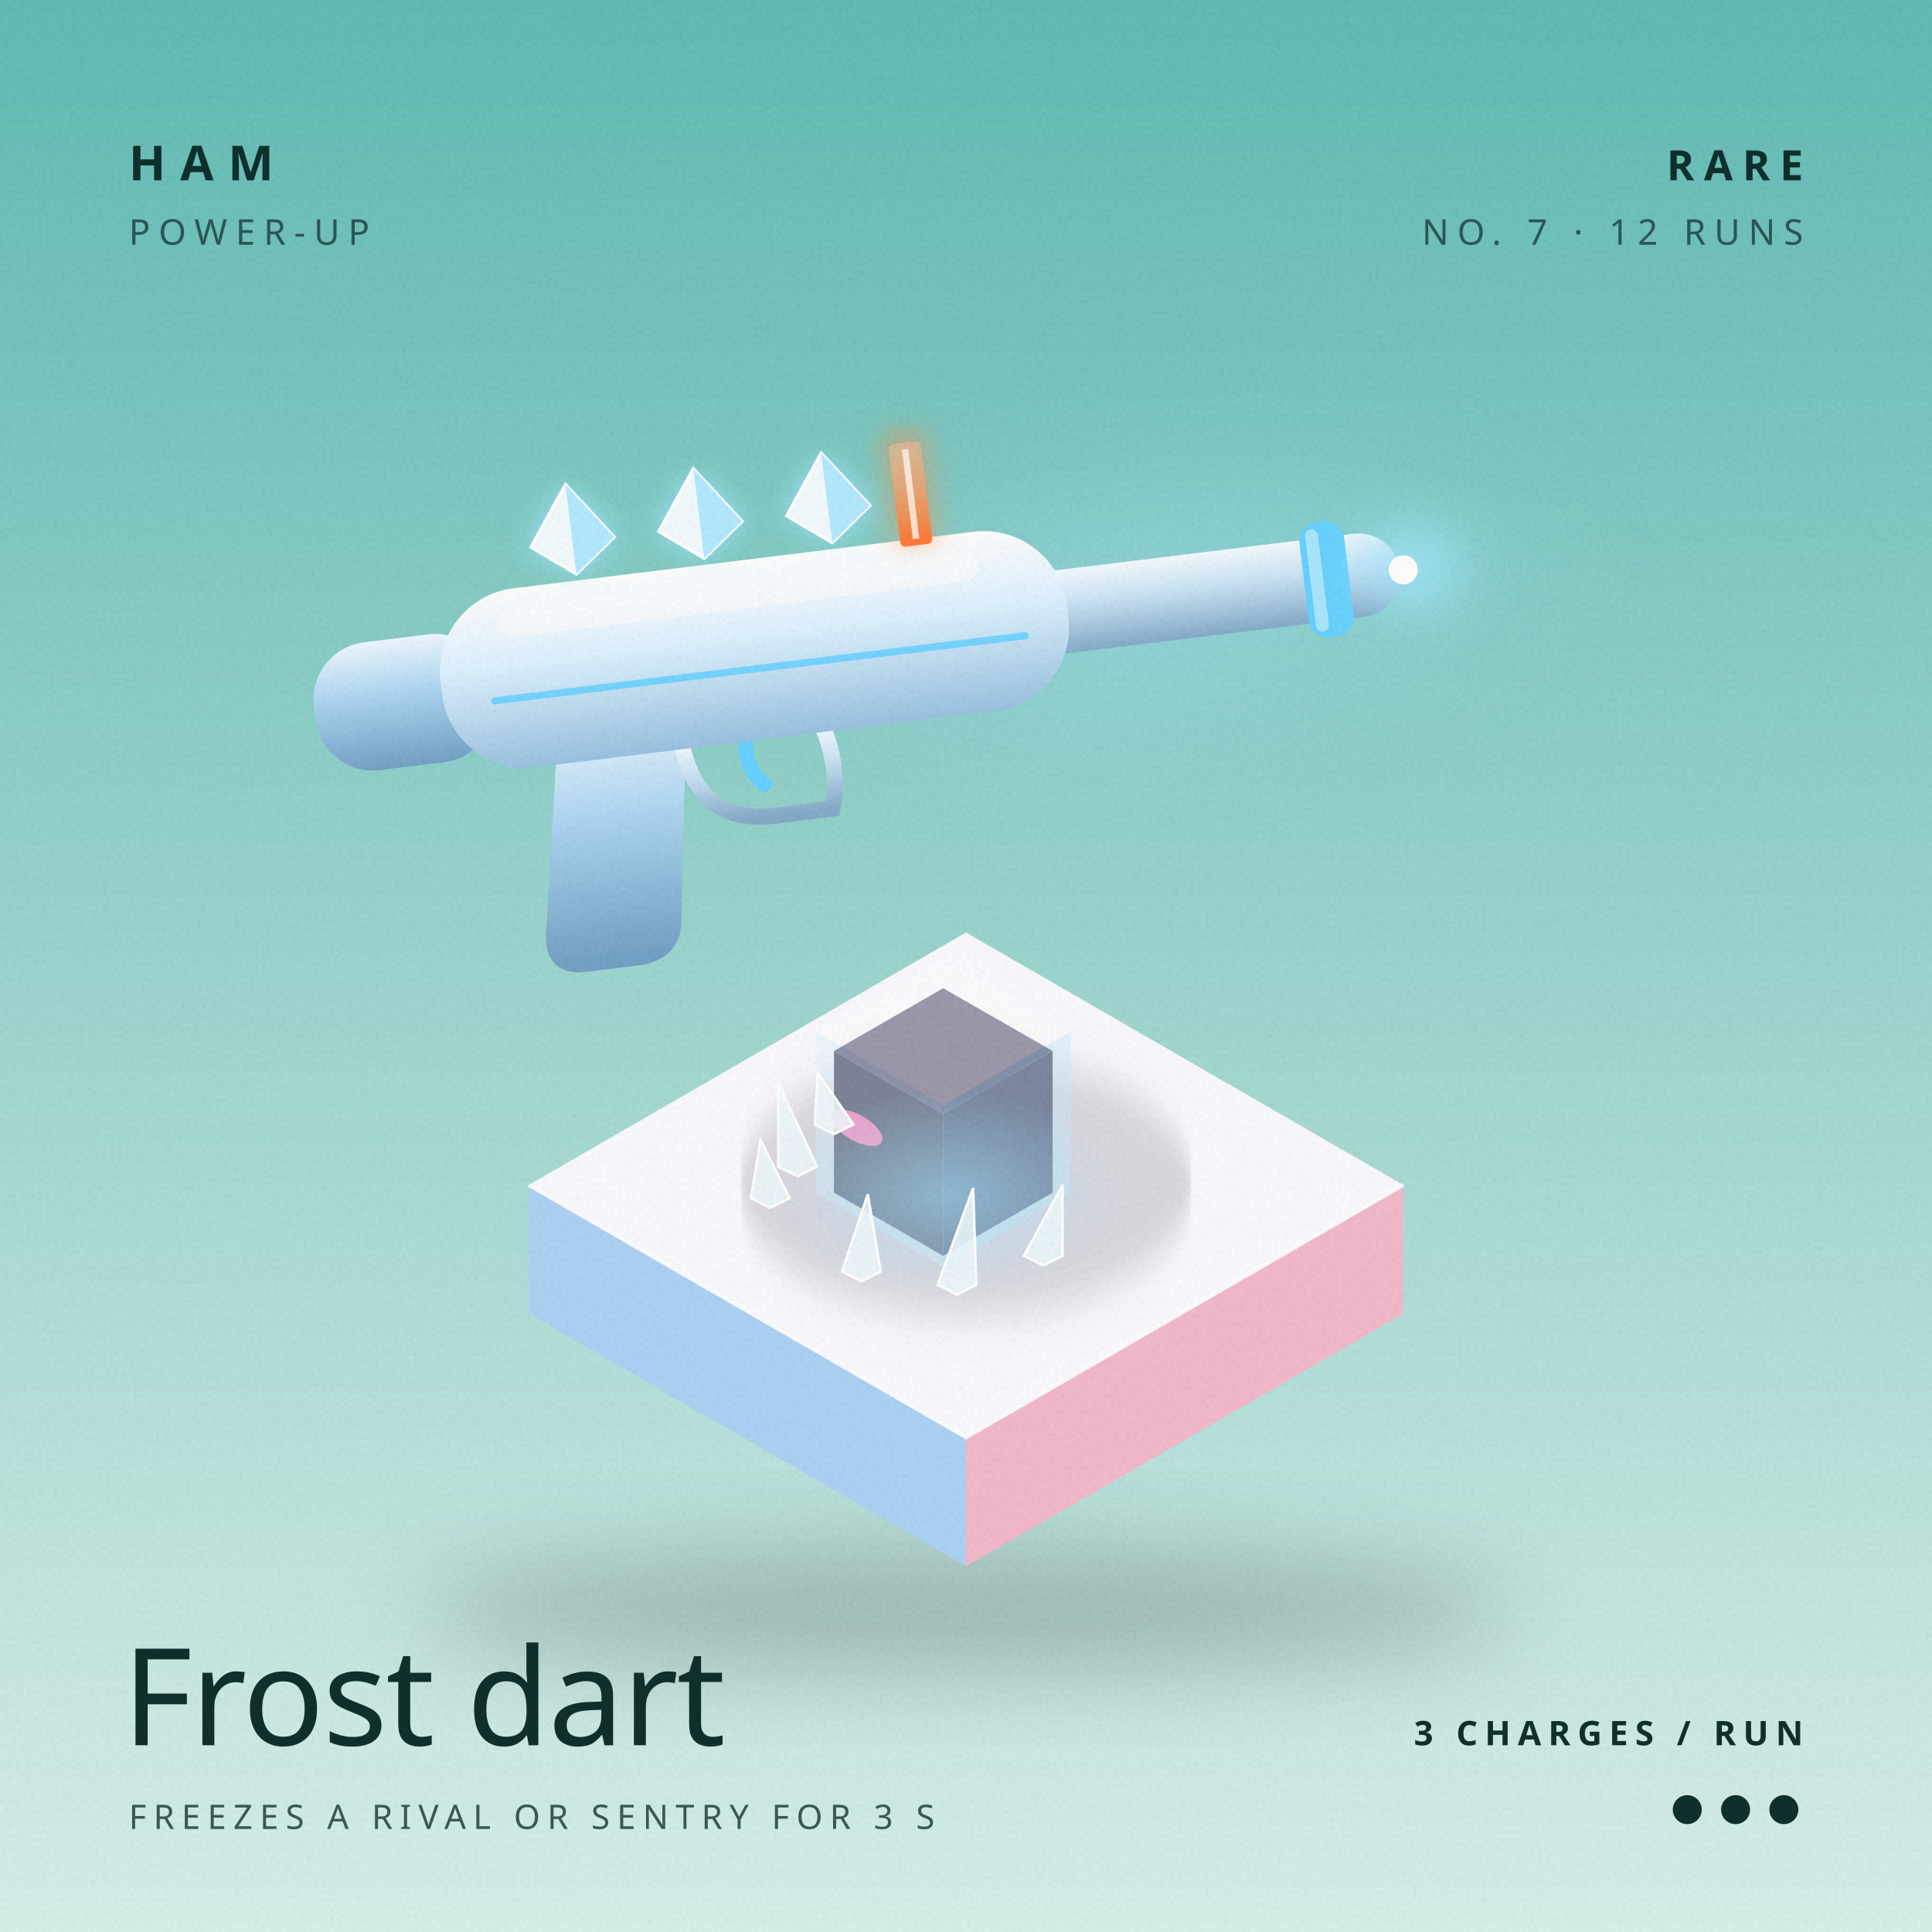
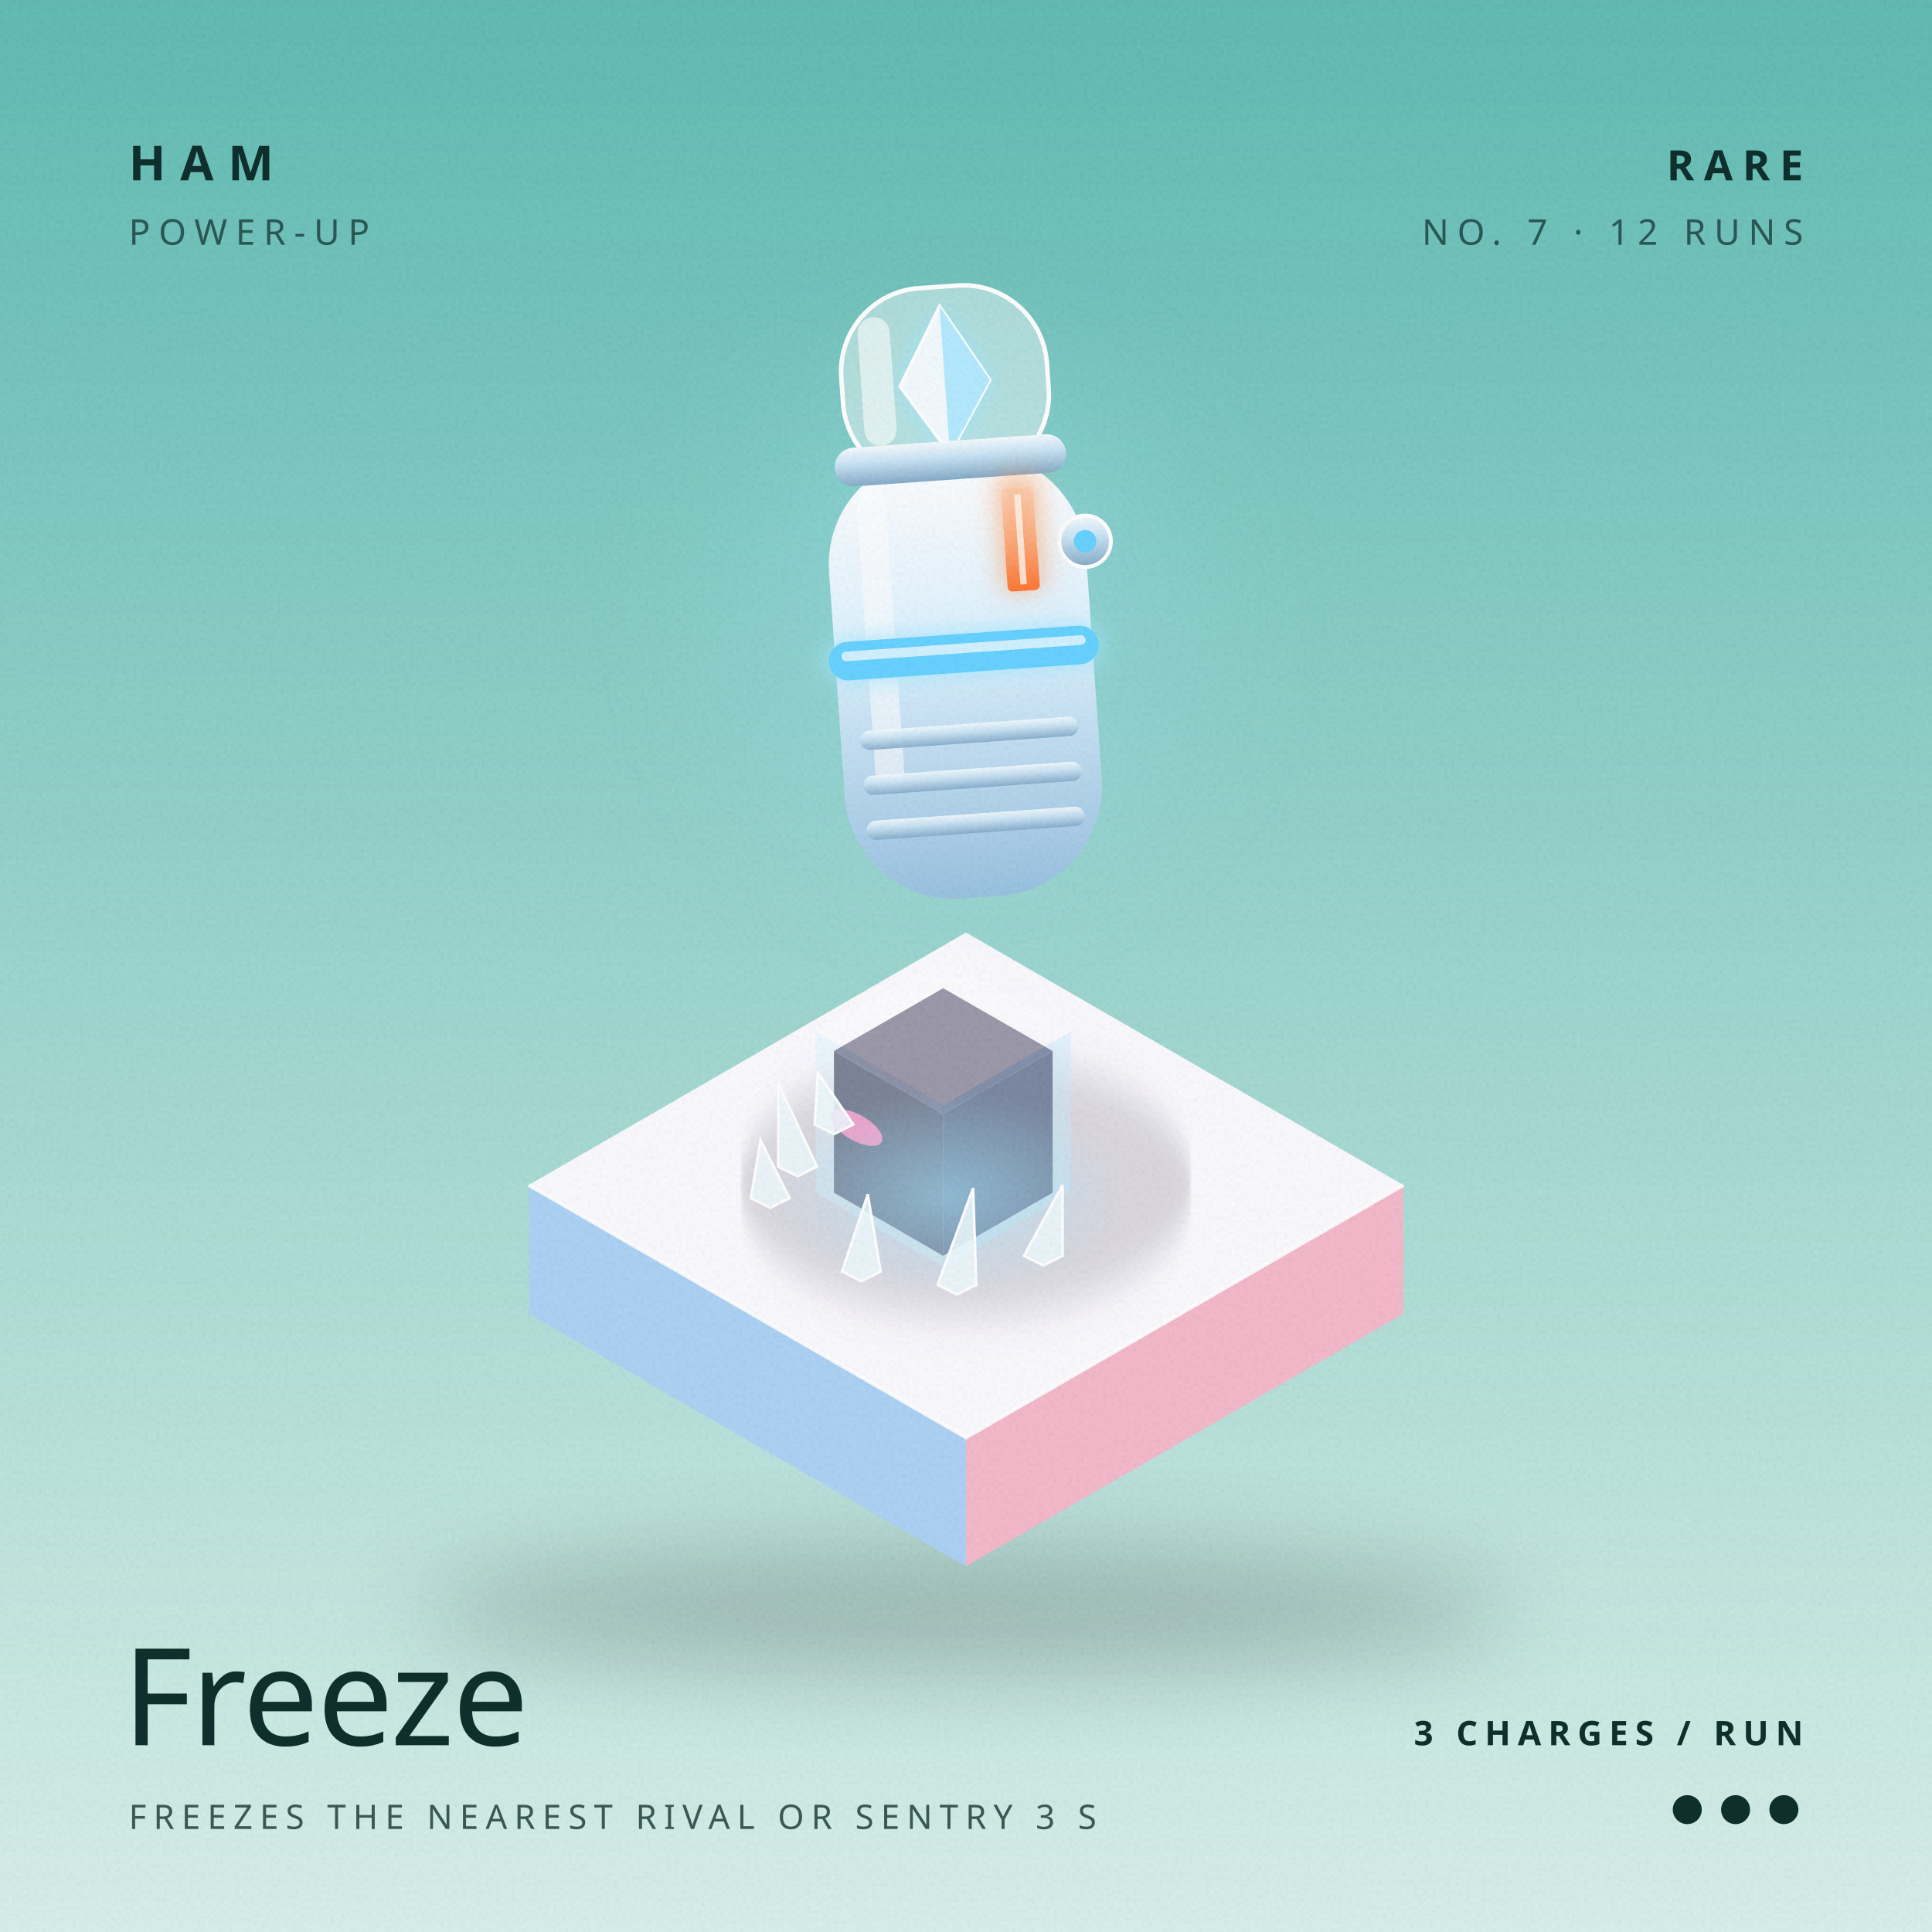
<svg xmlns="http://www.w3.org/2000/svg" viewBox="0 0 600 600">
  <defs>
    <linearGradient id="pbg" x1="0" y1="0" x2="0" y2="1">
      <stop offset="0" stop-color="#58b8b0" />
      <stop offset="1" stop-color="#d7efe9" />
    </linearGradient>
    <linearGradient id="pgb" x1="0" y1="0" x2="0" y2="1">
      <stop offset="0" stop-color="#ffffff" />
      <stop offset="0.42" stop-color="#dcf1ff" />
      <stop offset="1" stop-color="#94bfdf" />
    </linearGradient>
    <linearGradient id="pgm" x1="0" y1="0" x2="0" y2="1">
      <stop offset="0" stop-color="#f4fbff" />
      <stop offset="0.42" stop-color="#c6e2f4" />
      <stop offset="1" stop-color="#7fa7c6" />
    </linearGradient>
    <linearGradient id="pgg" x1="0" y1="0" x2="0" y2="1">
      <stop offset="0" stop-color="#eef8ff" />
      <stop offset="0.42" stop-color="#a9d4f2" />
      <stop offset="1" stop-color="#6d9cc2" />
    </linearGradient>
    <linearGradient id="psight" x1="0" y1="1" x2="0" y2="0">
      <stop offset="0" stop-color="#ff6a1f" stop-opacity="0.95" />
      <stop offset="1" stop-color="#ffc39a" stop-opacity="0.45" />
    </linearGradient>
    <radialGradient id="pglow">
      <stop offset="0" stop-color="#9fe6ff" stop-opacity="0.9" />
      <stop offset="1" stop-color="#9fe6ff" stop-opacity="0" />
    </radialGradient>
    <filter id="pb2" x="-60%" y="-60%" width="220%" height="220%">
      <feGaussianBlur stdDeviation="2" />
    </filter>
    <filter id="pb4" x="-60%" y="-60%" width="220%" height="220%">
      <feGaussianBlur stdDeviation="4" />
    </filter>
    <filter id="pb8" x="-60%" y="-60%" width="220%" height="220%">
      <feGaussianBlur stdDeviation="8" />
    </filter>
    <filter id="pb14" x="-60%" y="-60%" width="220%" height="220%">
      <feGaussianBlur stdDeviation="14" />
    </filter>
    <filter id="pb24" x="-60%" y="-60%" width="220%" height="220%">
      <feGaussianBlur stdDeviation="24" />
    </filter>
    <filter id="pn" x="0" y="0" width="100%" height="100%">
      <feTurbulence type="fractalNoise" baseFrequency="0.85" numOctaves="2" stitchTiles="stitch" seed="26" />
      <feColorMatrix type="matrix" values="1 0 0 0 0  1 0 0 0 0  1 0 0 0 0  0 0 0 0 0.07" />
    </filter>
  </defs>
  <rect width="600" height="600" fill="url(#pbg)" />
  <ellipse cx="300" cy="500" rx="170" ry="20" fill="#000" opacity="0.2" filter="url(#pb14)" />
  <polygon points="164.2,408 300,486.4 300,446.4 164.2,368" fill="#a9d0f3" />
  <polygon points="300,486.4 435.8,408 435.8,368 300,446.4" fill="#f2b6c8" />
  <polygon points="164.2,368 300,446.4 435.8,368 300,289.6" fill="#fbfaff" />
  <path d="M164.2,368L300,446.4L435.8,368" fill="none" stroke="#ffffff" stroke-width="1.2" opacity="0.9" />
  <ellipse transform="translate(300 368) scale(1 0.5774) rotate(45)" cx="0" cy="0" rx="70" ry="70" fill="#3a2f45" opacity="0.18" filter="url(#pb8)" />
  <polygon points="259,370.4 292.9,390 292.9,346 259,326.4" fill="#2e2a45" />
  <polygon points="326.9,370.4 292.9,390 292.9,346 326.9,326.4" fill="#3a3554" />
  <polygon points="292.9,306.9 326.9,326.4 292.9,346 259,326.4" fill="#4a4566" />
  <ellipse cx="266" cy="350.2" rx="9" ry="4" fill="#ff5f9e" transform="rotate(30 266 350.2)" />
  <polygon points="253.3,370.4 292.9,393.3 292.9,343.3 253.3,320.4" fill="#d8f3ff" opacity="0.42" />
  <polygon points="332.5,370.4 292.9,393.3 292.9,343.3 332.5,320.4" fill="#c4ebff" opacity="0.42" />
  <polygon points="292.9,297.6 332.5,320.4 292.9,343.3 253.3,320.4" fill="#ffffff" opacity="0.42" />
  <ellipse transform="translate(300 368) scale(1 0.5774) rotate(45)" cx="0" cy="8" rx="56" ry="56" fill="url(#pglow)" opacity="0.6" />
  <polygon points="241.7,362.3 241.7,336.3 253.7,362.3 247.7,365.3" fill="#eefaff" fill-opacity="0.85" stroke="#ffffff" stroke-width="0.8" />
  <polygon points="291.2,399 302.2,369 303.2,399 297.2,402" fill="#eefaff" fill-opacity="0.85" stroke="#ffffff" stroke-width="0.8" />
  <polygon points="233.2,372.1 236.2,354.1 245.2,372.1 239.2,375.1" fill="#eefaff" fill-opacity="0.85" stroke="#ffffff" stroke-width="0.8" />
  <polygon points="318,390 330,368 330,390 324,393" fill="#eefaff" fill-opacity="0.85" stroke="#ffffff" stroke-width="0.8" />
  <polygon points="261.5,394.9 269.5,370.9 273.5,394.9 267.5,397.9" fill="#eefaff" fill-opacity="0.85" stroke="#ffffff" stroke-width="0.8" />
  <polygon points="253,349.2 254,333.2 265,349.2 259,352.2" fill="#eefaff" fill-opacity="0.85" stroke="#ffffff" stroke-width="0.8" />
-   <g transform="translate(248.2 200) rotate(-7)">
-     <ellipse cx="117.2" cy="0" rx="130.8" ry="54" fill="url(#pglow)" opacity="0.38" filter="url(#pb14)" />
-     <rect x="-152" y="-17" width="56" height="40" rx="18" fill="url(#pgg)" />
-     <path d="M-74,14 L-40,14 L-50,82 Q-52,90 -62,90 L-78,90 Q-88,90 -86,80 Z" fill="url(#pgg)" stroke="url(#pgg)" stroke-width="6" stroke-linejoin="round" />
-     <path d="M-40,26 Q-38,52 -14,52 L4,52 Q8,40 4,26" fill="none" stroke="url(#pgm)" stroke-width="5" stroke-linecap="round" />
-     <path d="M-20,26 Q-22,36 -16,42" fill="none" stroke="#5fd0ff" stroke-width="4.5" stroke-linecap="round" />
-     <rect x="50" y="-13" width="138" height="26" rx="13" fill="url(#pgm)" />
-     <rect x="158" y="-18" width="14" height="36" rx="6" fill="#5fd0ff" />
-     <rect x="160" y="-16" width="4" height="32" rx="2" fill="#ffffff" opacity="0.45" />
-     <rect x="-112" y="-28" width="196" height="56" rx="26" fill="url(#pgb)" />
-     <path d="M-96,6 L70,6" stroke="#5fd0ff" stroke-width="2.2" stroke-linecap="round" opacity="0.85" />
-     <rect x="-92" y="-22" width="150" height="9" rx="4.5" fill="#ffffff" opacity="0.55" />
-     <circle cx="192" cy="0" r="14" fill="#9fe6ff" opacity="0.85" filter="url(#pb8)" />
-     <circle cx="189" cy="0" r="4.5" fill="#ffffff" />
+   <g transform="translate(254 214) rotate(-4)">
+     <ellipse cx="46" cy="-20" rx="96" ry="104" fill="url(#pglow)" opacity="0.42" filter="url(#pb14)" />
+     <rect x="14" y="-122" width="64" height="60" rx="26" fill="#ffffff" fill-opacity="0.42" stroke="#ffffff" stroke-width="1.4" />
    <g filter="url(#pb4)">
-       <polygon points="-79,-40 -66,-58 -53,-40 -66,-30" fill="#9fe6ff" />
+       <polygon points="32,-92 46,-116 60,-92 46,-70" fill="#9fe6ff" />
    </g>
-     <polygon points="-79,-40 -66,-58 -53,-40 -66,-30" fill="#f2fbff" stroke="#ffffff" stroke-width="1" />
-     <polygon points="-66,-58 -53,-40 -66,-30" fill="#5fd0ff" opacity="0.45" />
+     <polygon points="32,-92 46,-116 60,-92 46,-70" fill="#f2fbff" stroke="#ffffff" stroke-width="1" />
+     <polygon points="46,-116 60,-92 46,-70" fill="#5fd0ff" opacity="0.45" />
+     <rect x="20" y="-114" width="10" height="40" rx="5" fill="#ffffff" opacity="0.6" />
+     <rect x="6" y="-70" width="80" height="138" rx="34" fill="url(#pgb)" />
+     <rect x="16" y="-62" width="9" height="96" rx="4.5" fill="#ffffff" opacity="0.55" />
+     <rect x="10" y="-74" width="72" height="12" rx="6" fill="url(#pgm)" />
    <g filter="url(#pb4)">
-       <polygon points="-39,-40 -26,-58 -13,-40 -26,-30" fill="#9fe6ff" />
+       <rect x="4" y="-14" width="84" height="12" rx="6" fill="#9fe6ff" />
    </g>
-     <polygon points="-39,-40 -26,-58 -13,-40 -26,-30" fill="#f2fbff" stroke="#ffffff" stroke-width="1" />
-     <polygon points="-26,-58 -13,-40 -26,-30" fill="#5fd0ff" opacity="0.45" />
-     <g filter="url(#pb4)">
-       <polygon points="1,-40 14,-58 27,-40 14,-30" fill="#9fe6ff" />
-     </g>
-     <polygon points="1,-40 14,-58 27,-40 14,-30" fill="#f2fbff" stroke="#ffffff" stroke-width="1" />
-     <polygon points="14,-58 27,-40 14,-30" fill="#5fd0ff" opacity="0.45" />
-     <rect x="34" y="-62" width="12" height="36" rx="2" fill="#ff8a3d" opacity="0.55" filter="url(#pb4)" />
-     <rect x="35" y="-58" width="10" height="32" rx="1.5" fill="url(#psight)" />
-     <rect x="39" y="-56" width="2" height="28" fill="#fff6ec" opacity="0.8" />
+     <rect x="4" y="-14" width="84" height="12" rx="6" fill="#5fd0ff" />
+     <rect x="8" y="-11" width="76" height="3" rx="1.5" fill="#ffffff" opacity="0.7" />
+     <rect x="12" y="14" width="68" height="6" rx="3" fill="url(#pgm)" opacity="0.9" />
+     <rect x="12" y="28" width="68" height="6" rx="3" fill="url(#pgm)" opacity="0.9" />
+     <rect x="12" y="42" width="68" height="6" rx="3" fill="url(#pgm)" opacity="0.9" />
+     <circle cx="86" cy="-40" r="8" fill="url(#pgm)" stroke="#ffffff" stroke-width="1.2" />
+     <circle cx="86" cy="-40" r="3.5" fill="#5fd0ff" />
+     <rect x="60" y="-62" width="12" height="36" rx="2" fill="#ff8a3d" opacity="0.55" filter="url(#pb4)" />
+     <rect x="61" y="-58" width="10" height="32" rx="1.5" fill="url(#psight)" />
+     <rect x="65" y="-56" width="2" height="28" fill="#fff6ec" opacity="0.8" />
  </g>
  <rect width="600" height="600" filter="url(#pn)" />
  <g font-family="Jost, Futura, 'Avenir Next', 'Century Gothic', sans-serif" fill="#0f2f2c">
    <text x="40" y="56" font-size="15" font-weight="600" letter-spacing="4.5">HAM</text>
    <text x="40" y="76" font-size="11" font-weight="500" letter-spacing="2.6" opacity="0.72">POWER-UP</text>
    <text x="560" y="56" text-anchor="end" font-size="13" font-weight="600" letter-spacing="3">RARE</text>
    <text x="560" y="76" text-anchor="end" font-size="11" font-weight="500" letter-spacing="2.6" opacity="0.72">NO. 7 · 12 RUNS</text>
-     <text x="38" y="542" font-size="42" font-weight="500" letter-spacing="-0.5">Frost dart</text>
-     <text x="40" y="568" font-size="10.5" font-weight="500" letter-spacing="2.2" opacity="0.78">FREEZES A RIVAL OR SENTRY FOR 3 S</text>
+     <text x="38" y="542" font-size="42" font-weight="500" letter-spacing="-0.5">Freeze</text>
+     <text x="40" y="568" font-size="10.5" font-weight="500" letter-spacing="2.2" opacity="0.78">FREEZES THE NEAREST RIVAL OR SENTRY 3 S</text>
    <text x="560" y="542" text-anchor="end" font-size="10.5" font-weight="600" letter-spacing="2.2">3 CHARGES / RUN</text>
    <circle cx="554" cy="562" r="4.5" />
    <circle cx="539" cy="562" r="4.5" />
    <circle cx="524" cy="562" r="4.5" />
  </g>
</svg>
